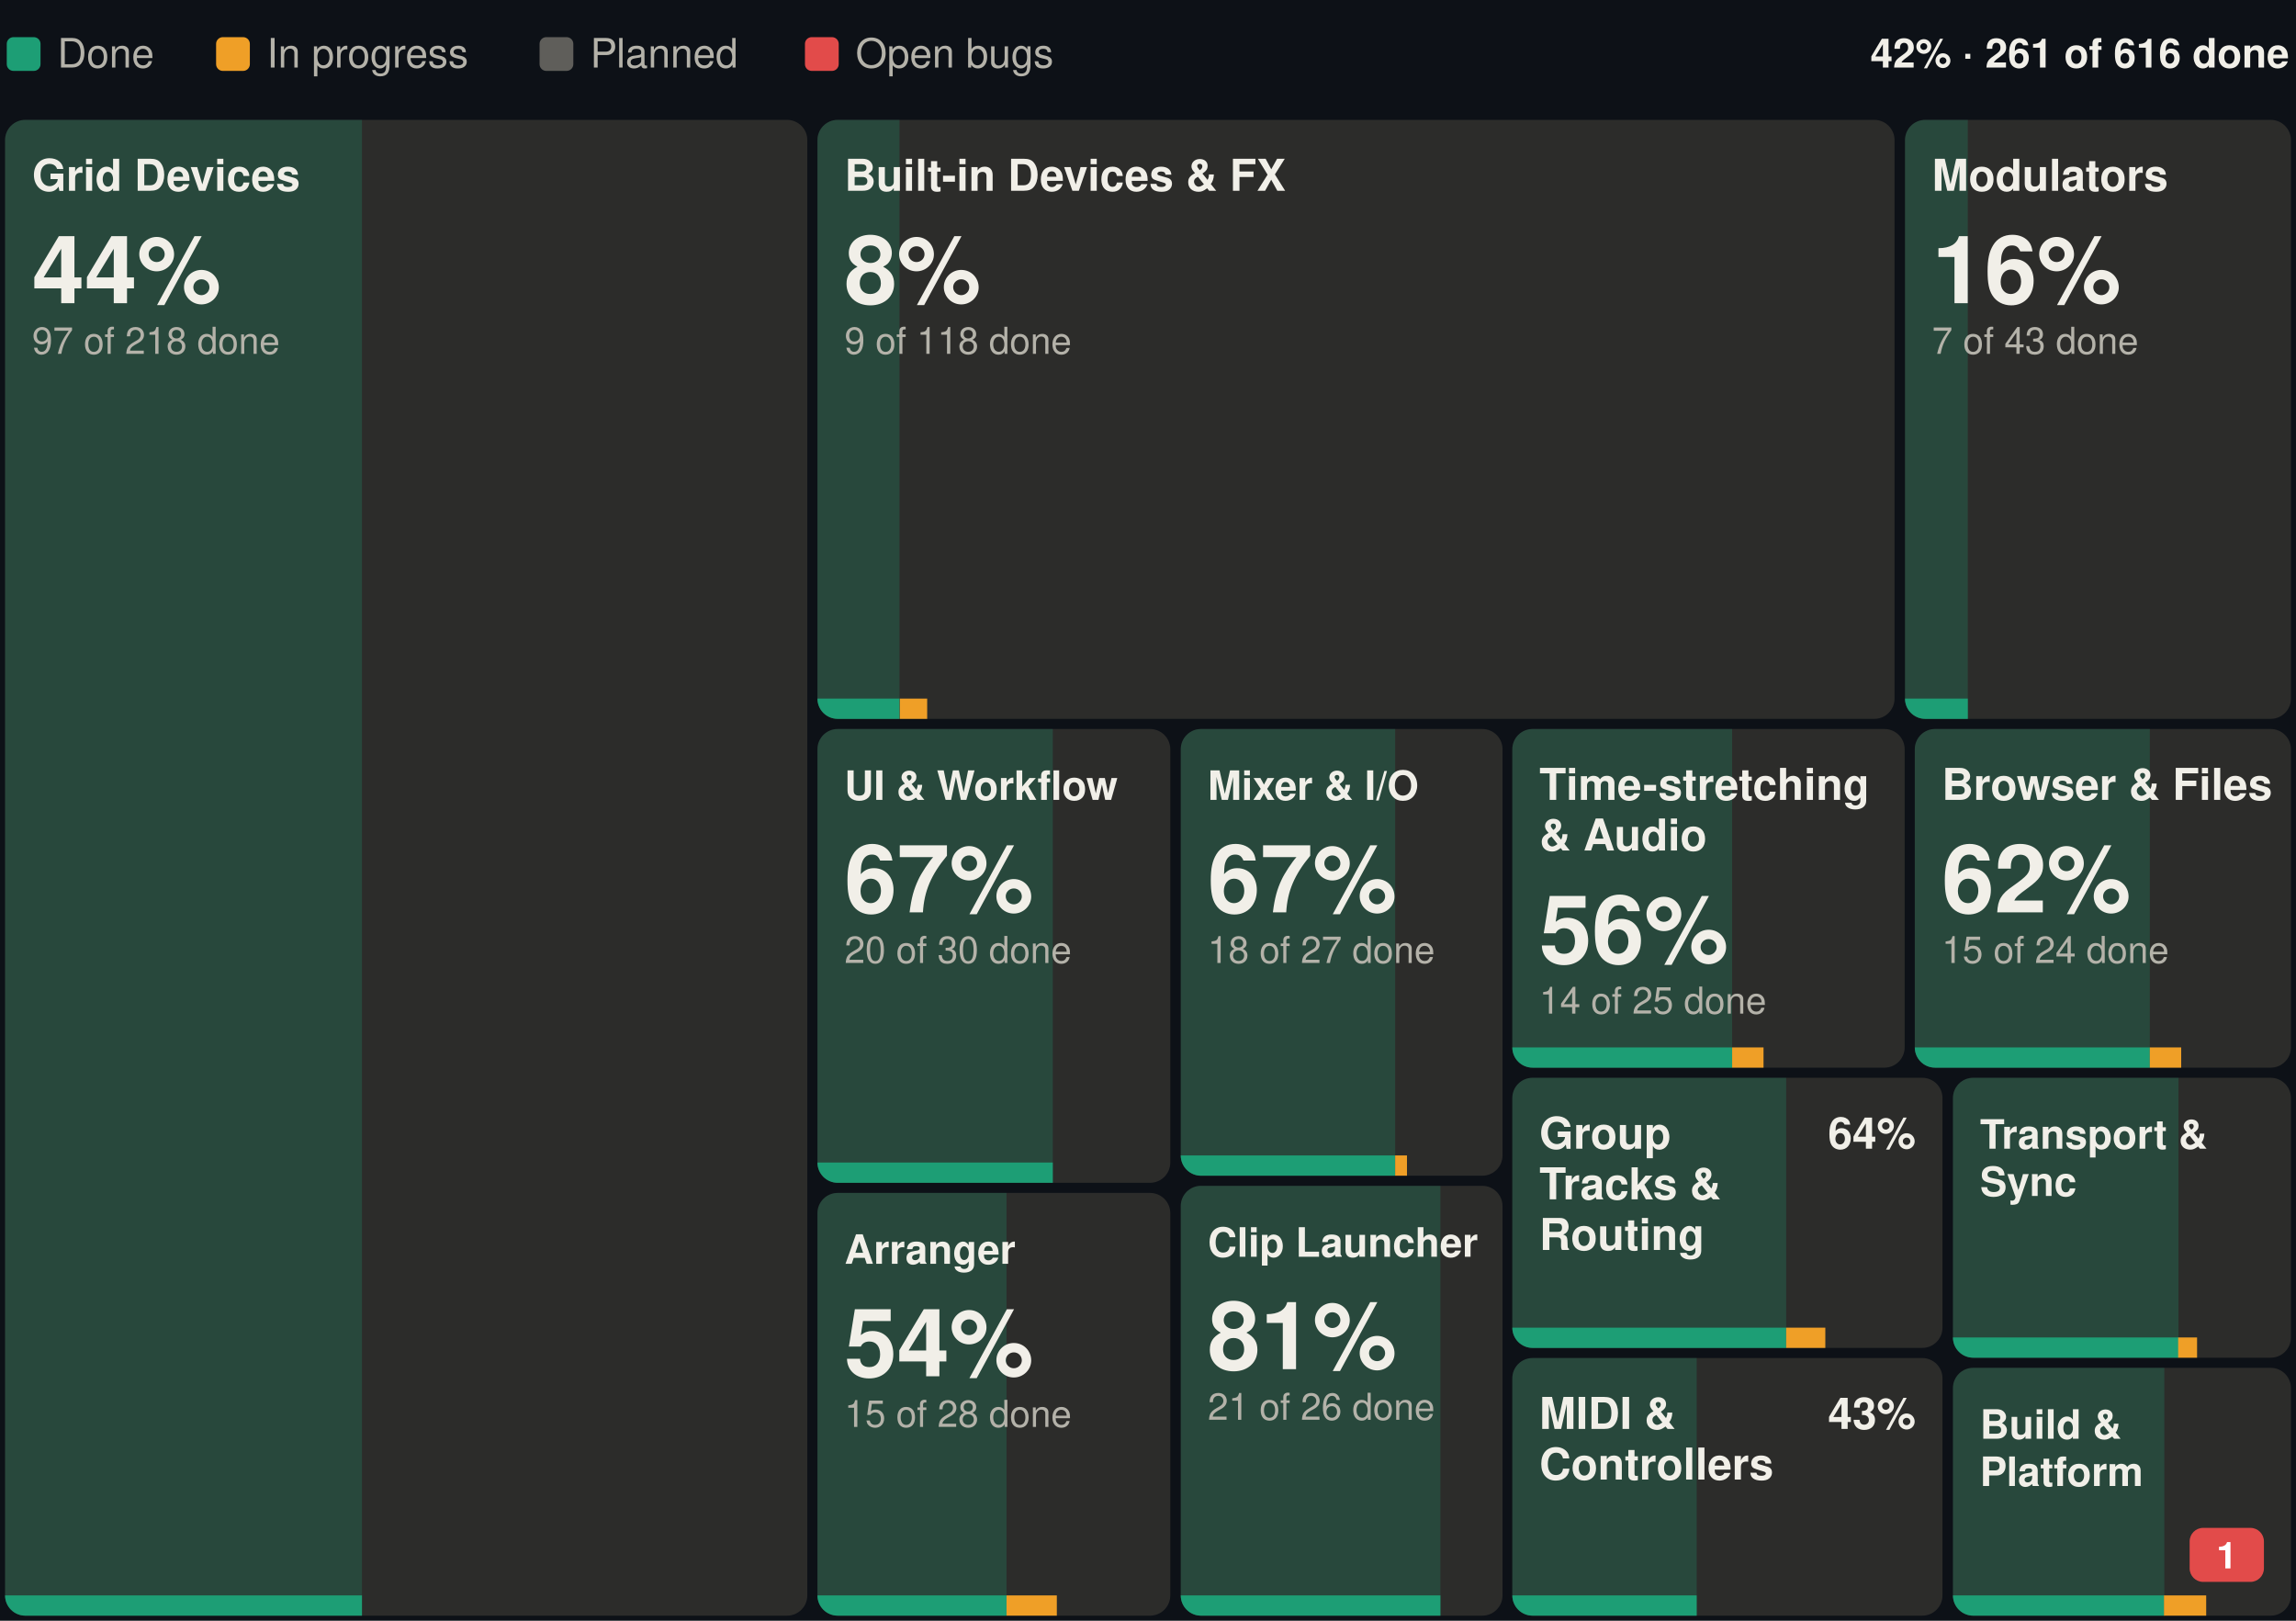
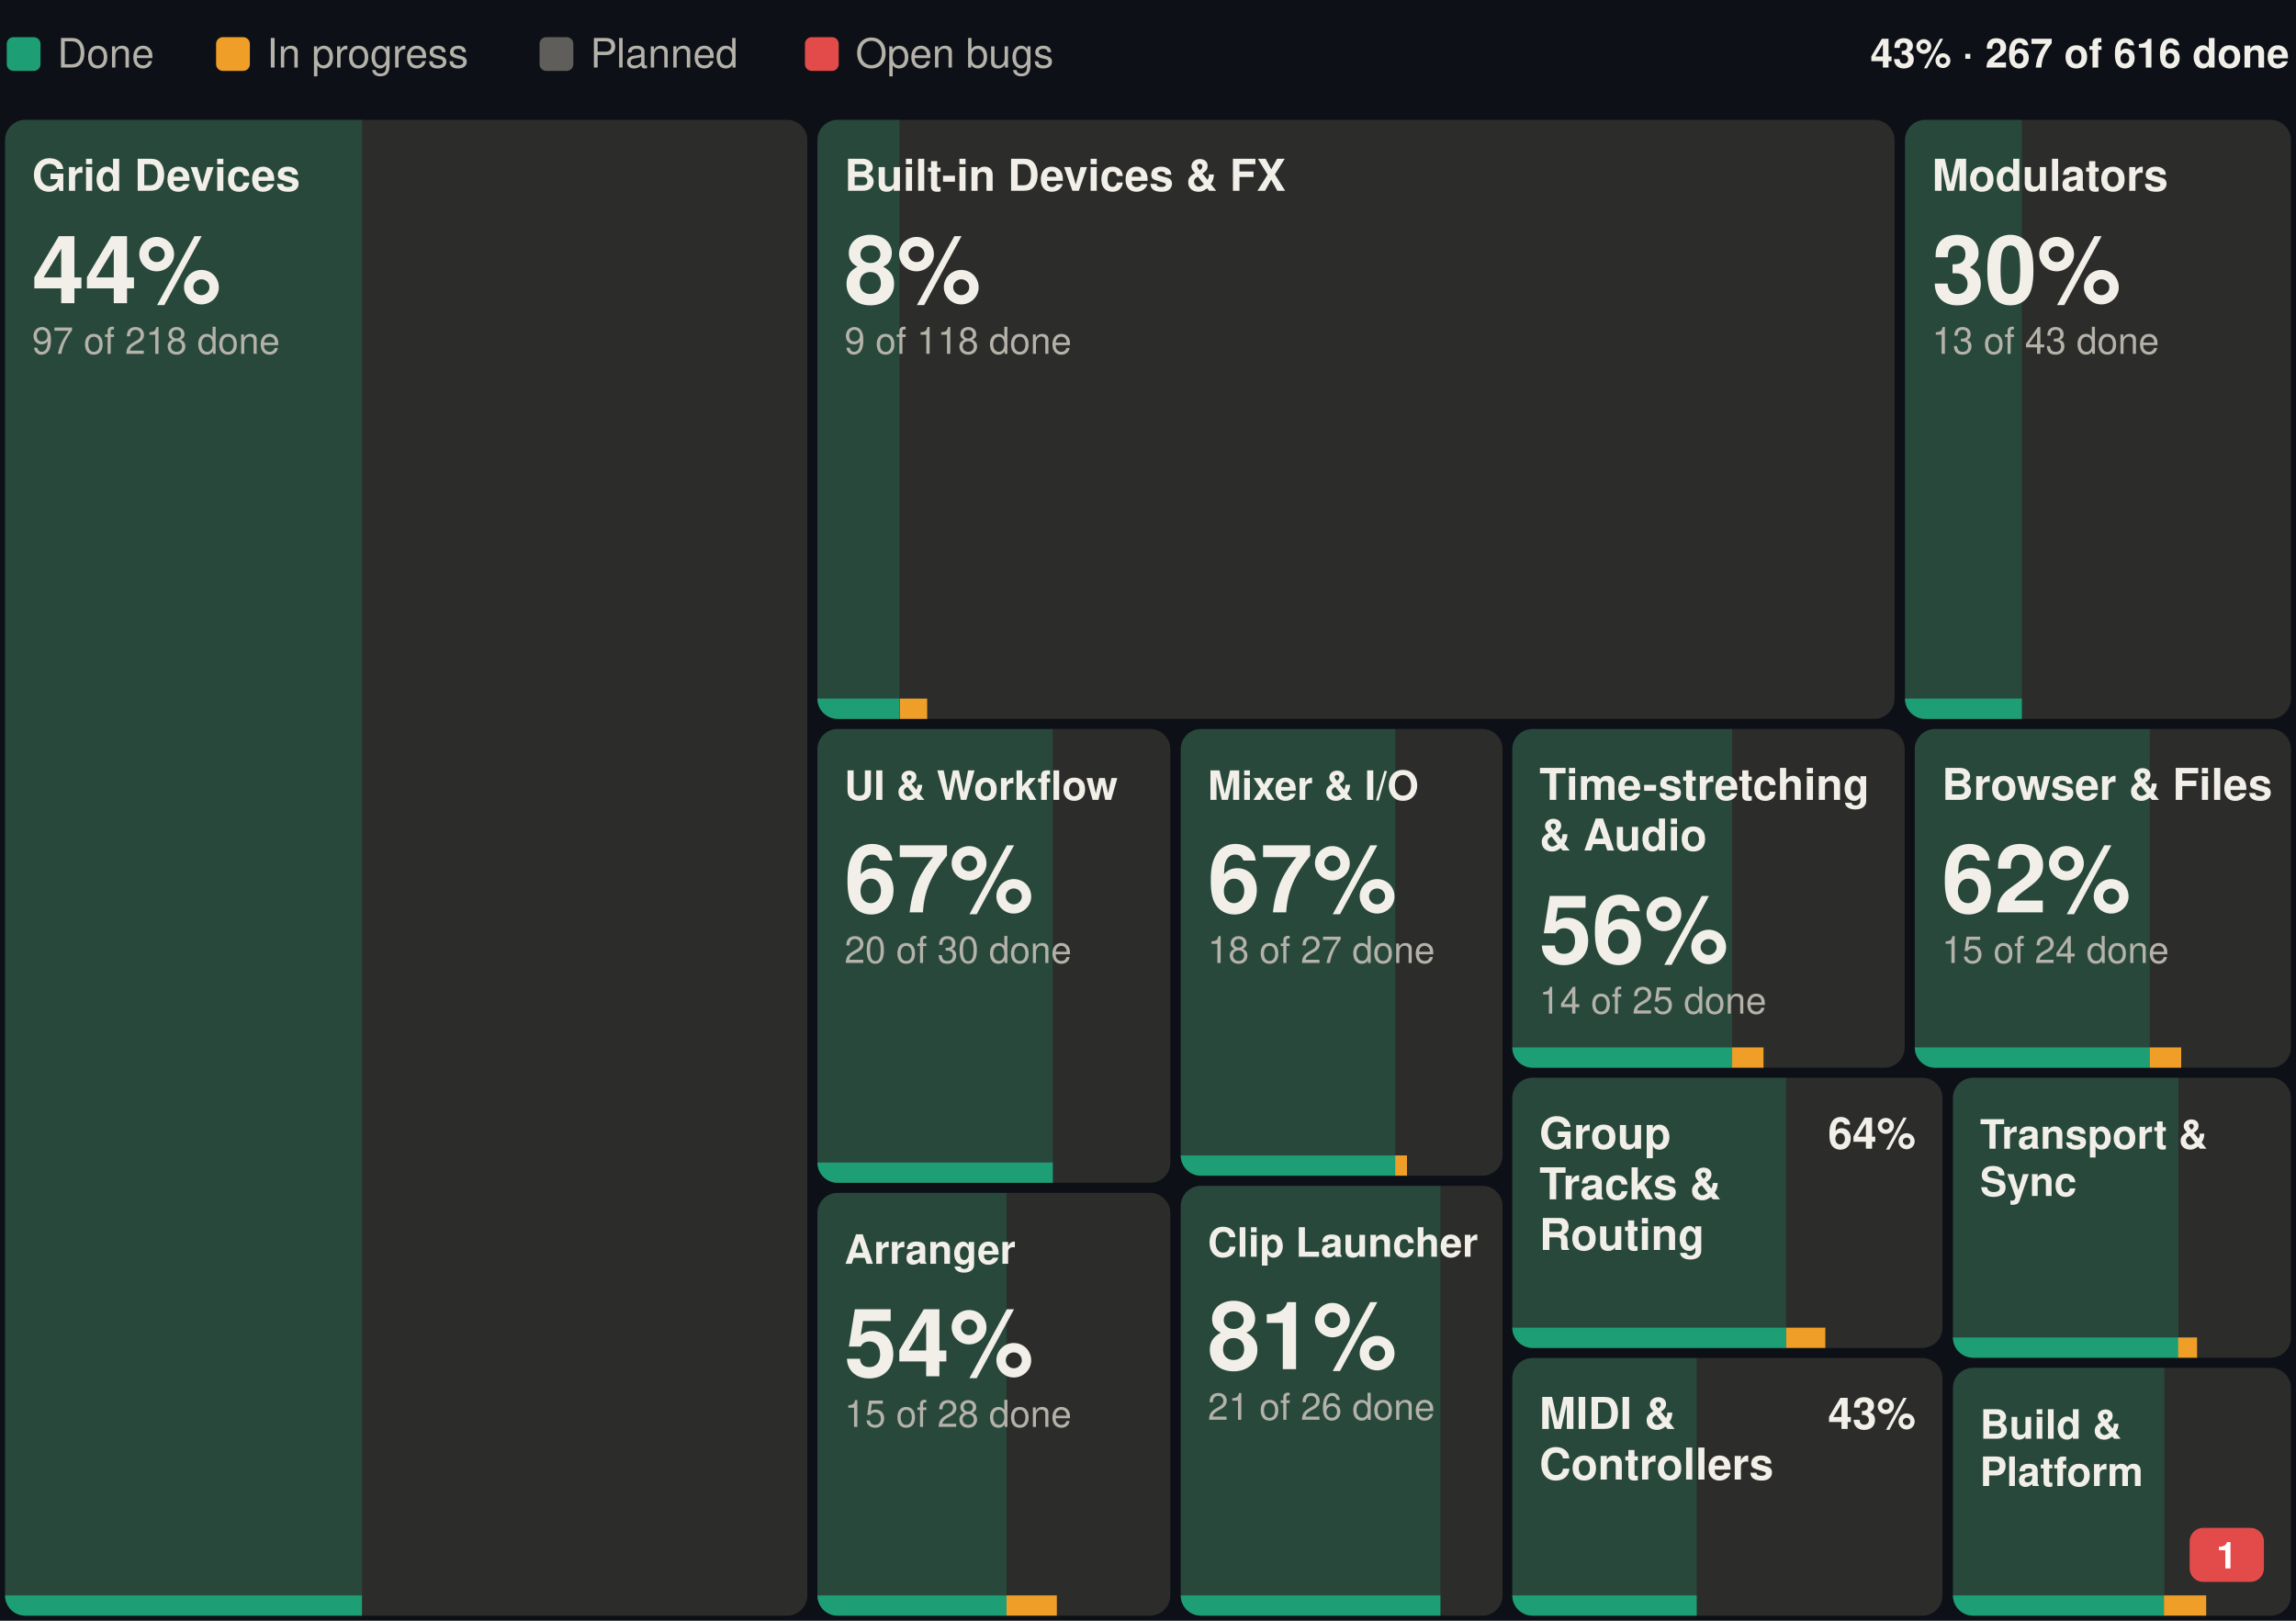
- <svg xmlns="http://www.w3.org/2000/svg" width="680" height="480" viewBox="0 0 680 480" font-family="-apple-system, BlinkMacSystemFont, 'Segoe UI', Helvetica, Arial, sans-serif" role="img" aria-label="Hikaru OpenLive vs Bitwig Studio 5.1.7: 261 of 616 features done">
+ <svg xmlns="http://www.w3.org/2000/svg" width="680" height="480" viewBox="0 0 680 480" font-family="-apple-system, BlinkMacSystemFont, 'Segoe UI', Helvetica, Arial, sans-serif" role="img" aria-label="Hikaru OpenLive vs Bitwig Studio 5.1.7: 267 of 616 features done">
  <rect width="680" height="480" fill="#0d1117" />
-   <text x="678.0" y="20.0" font-size="12" font-weight="600" text-anchor="end" fill="#F1EFE8">42% · 261 of 616 done</text>
+   <text x="678.0" y="20.0" font-size="12" font-weight="600" text-anchor="end" fill="#F1EFE8">43% · 267 of 616 done</text>
  <rect x="2.0" y="11" width="10" height="10" rx="2" fill="#1D9E75" />
  <text x="17.0" y="20.0" font-size="12" fill="#B4B2A9">Done</text>
  <rect x="64.0" y="11" width="10" height="10" rx="2" fill="#EF9F27" />
  <text x="79.0" y="20.0" font-size="12" fill="#B4B2A9">In progress</text>
  <rect x="159.8" y="11" width="10" height="10" rx="2" fill="#5F5E5A" />
  <text x="174.8" y="20.0" font-size="12" fill="#B4B2A9">Planned</text>
  <rect x="238.4" y="11" width="10" height="10" rx="2" fill="#E24B4A" />
  <text x="253.4" y="20.0" font-size="12" fill="#B4B2A9">Open bugs</text>
  <g>
    <clipPath id="b0">
      <rect x="349.7" y="351.2" width="95.3" height="127.3" rx="6" />
    </clipPath>
    <g clip-path="url(#b0)">
      <rect x="349.7" y="351.2" width="95.3" height="127.3" fill="#2C2C2A" />
      <rect x="349.7" y="351.2" width="76.9" height="127.3" fill="#1D9E75" fill-opacity="0.25" />
      <rect x="349.7" y="472.5" width="76.9" height="6" fill="#1D9E75" />
    </g>
    <text x="357.7" y="372.2" font-size="12" font-weight="600" fill="#F1EFE8">Clip Launcher</text>
    <text x="357.7" y="405.5" font-size="28" font-weight="600" fill="#F1EFE8">81%</text>
    <text x="357.7" y="420.5" font-size="11" fill="#B4B2A9">21 of 26 done</text>
  </g>
  <g>
    <clipPath id="b1">
      <rect x="242.1" y="353.3" width="104.5" height="125.2" rx="6" />
    </clipPath>
    <g clip-path="url(#b1)">
      <rect x="242.1" y="353.3" width="104.5" height="125.2" fill="#2C2C2A" />
      <rect x="242.1" y="353.3" width="56.0" height="125.2" fill="#1D9E75" fill-opacity="0.25" />
      <rect x="242.1" y="472.5" width="56.0" height="6" fill="#1D9E75" />
      <rect x="298.1" y="472.5" width="14.9" height="6" fill="#EF9F27" />
    </g>
    <text x="250.1" y="374.3" font-size="12" font-weight="600" fill="#F1EFE8">Arranger</text>
    <text x="250.1" y="407.6" font-size="28" font-weight="600" fill="#F1EFE8">54%</text>
    <text x="250.1" y="422.6" font-size="11" fill="#B4B2A9">15 of 28 done</text>
  </g>
  <g>
    <clipPath id="b2">
      <rect x="578.4" y="319.2" width="100.1" height="82.9" rx="6" />
    </clipPath>
    <g clip-path="url(#b2)">
      <rect x="578.4" y="319.2" width="100.1" height="82.9" fill="#2C2C2A" />
      <rect x="578.4" y="319.2" width="66.8" height="82.9" fill="#1D9E75" fill-opacity="0.25" />
      <rect x="578.4" y="396.1" width="66.8" height="6" fill="#1D9E75" />
      <rect x="645.1" y="396.1" width="5.6" height="6" fill="#EF9F27" />
    </g>
    <text x="586.4" y="340.2" font-size="12" font-weight="600" fill="#F1EFE8">Transport &amp;</text>
    <text x="586.4" y="354.2" font-size="12" font-weight="600" fill="#F1EFE8">Sync</text>
  </g>
  <g>
    <clipPath id="b3">
      <rect x="447.9" y="319.2" width="127.4" height="80.0" rx="6" />
    </clipPath>
    <g clip-path="url(#b3)">
      <rect x="447.9" y="319.2" width="127.4" height="80.0" fill="#2C2C2A" />
      <rect x="447.9" y="319.2" width="81.1" height="80.0" fill="#1D9E75" fill-opacity="0.25" />
      <rect x="447.9" y="393.2" width="81.1" height="6" fill="#1D9E75" />
      <rect x="529.0" y="393.2" width="11.6" height="6" fill="#EF9F27" />
    </g>
    <text x="455.9" y="340.2" font-size="13" font-weight="600" fill="#F1EFE8">Group</text>
    <text x="455.9" y="355.2" font-size="13" font-weight="600" fill="#F1EFE8">Tracks &amp;</text>
    <text x="455.9" y="370.2" font-size="13" font-weight="600" fill="#F1EFE8">Routing</text>
    <text x="567.4" y="340.2" font-size="13" font-weight="600" text-anchor="end" fill="#F1EFE8">64%</text>
  </g>
  <g>
    <clipPath id="b4">
      <rect x="447.9" y="215.9" width="116.2" height="100.3" rx="6" />
    </clipPath>
    <g clip-path="url(#b4)">
      <rect x="447.9" y="215.9" width="116.2" height="100.3" fill="#2C2C2A" />
      <rect x="447.9" y="215.9" width="65.1" height="100.3" fill="#1D9E75" fill-opacity="0.25" />
      <rect x="447.9" y="310.2" width="65.1" height="6" fill="#1D9E75" />
      <rect x="513.0" y="310.2" width="9.3" height="6" fill="#EF9F27" />
    </g>
    <text x="455.9" y="236.9" font-size="13" font-weight="600" fill="#F1EFE8">Time-stretching</text>
    <text x="455.9" y="251.9" font-size="13" font-weight="600" fill="#F1EFE8">&amp; Audio</text>
    <text x="455.9" y="285.2" font-size="28" font-weight="600" fill="#F1EFE8">56%</text>
    <text x="455.9" y="300.2" font-size="11" fill="#B4B2A9">14 of 25 done</text>
  </g>
  <g>
    <clipPath id="b5">
      <rect x="242.1" y="35.5" width="319.0" height="177.4" rx="6" />
    </clipPath>
    <g clip-path="url(#b5)">
      <rect x="242.1" y="35.5" width="319.0" height="177.4" fill="#2C2C2A" />
      <rect x="242.1" y="35.5" width="24.3" height="177.4" fill="#1D9E75" fill-opacity="0.25" />
      <rect x="242.1" y="206.9" width="24.3" height="6" fill="#1D9E75" />
      <rect x="266.5" y="206.9" width="8.1" height="6" fill="#EF9F27" />
    </g>
    <text x="250.1" y="56.5" font-size="13" font-weight="600" fill="#F1EFE8">Built-in Devices &amp; FX</text>
    <text x="250.1" y="89.8" font-size="28" font-weight="600" fill="#F1EFE8">8%</text>
    <text x="250.1" y="104.8" font-size="11" fill="#B4B2A9">9 of 118 done</text>
  </g>
  <g>
    <clipPath id="b6">
      <rect x="564.2" y="35.5" width="114.3" height="177.4" rx="6" />
    </clipPath>
    <g clip-path="url(#b6)">
      <rect x="564.2" y="35.5" width="114.3" height="177.4" fill="#2C2C2A" />
-       <rect x="564.2" y="35.5" width="18.6" height="177.4" fill="#1D9E75" fill-opacity="0.25" />
-       <rect x="564.2" y="206.9" width="18.6" height="6" fill="#1D9E75" />
+       <rect x="564.2" y="35.5" width="34.6" height="177.4" fill="#1D9E75" fill-opacity="0.25" />
+       <rect x="564.2" y="206.9" width="34.6" height="6" fill="#1D9E75" />
    </g>
    <text x="572.2" y="56.5" font-size="13" font-weight="600" fill="#F1EFE8">Modulators</text>
-     <text x="572.2" y="89.8" font-size="28" font-weight="600" fill="#F1EFE8">16%</text>
-     <text x="572.2" y="104.8" font-size="11" fill="#B4B2A9">7 of 43 done</text>
+     <text x="572.2" y="89.8" font-size="28" font-weight="600" fill="#F1EFE8">30%</text>
+     <text x="572.2" y="104.8" font-size="11" fill="#B4B2A9">13 of 43 done</text>
  </g>
  <g>
    <clipPath id="b7">
      <rect x="1.5" y="35.5" width="237.6" height="443.0" rx="6" />
    </clipPath>
    <g clip-path="url(#b7)">
      <rect x="1.5" y="35.5" width="237.6" height="443.0" fill="#2C2C2A" />
      <rect x="1.5" y="35.5" width="105.7" height="443.0" fill="#1D9E75" fill-opacity="0.25" />
      <rect x="1.5" y="472.5" width="105.7" height="6" fill="#1D9E75" />
    </g>
    <text x="9.5" y="56.5" font-size="13" font-weight="600" fill="#F1EFE8">Grid Devices</text>
    <text x="9.5" y="89.8" font-size="28" font-weight="600" fill="#F1EFE8">44%</text>
    <text x="9.5" y="104.8" font-size="11" fill="#B4B2A9">97 of 218 done</text>
  </g>
  <g>
    <clipPath id="b8">
      <rect x="349.7" y="215.9" width="95.3" height="132.3" rx="6" />
    </clipPath>
    <g clip-path="url(#b8)">
      <rect x="349.7" y="215.9" width="95.3" height="132.3" fill="#2C2C2A" />
      <rect x="349.7" y="215.9" width="63.5" height="132.3" fill="#1D9E75" fill-opacity="0.25" />
      <rect x="349.7" y="342.2" width="63.5" height="6" fill="#1D9E75" />
      <rect x="413.2" y="342.2" width="3.5" height="6" fill="#EF9F27" />
    </g>
    <text x="357.7" y="236.9" font-size="12" font-weight="600" fill="#F1EFE8">Mixer &amp; I/O</text>
    <text x="357.7" y="270.2" font-size="28" font-weight="600" fill="#F1EFE8">67%</text>
    <text x="357.7" y="285.2" font-size="11" fill="#B4B2A9">18 of 27 done</text>
  </g>
  <g>
    <clipPath id="b9">
      <rect x="567.1" y="215.9" width="111.4" height="100.3" rx="6" />
    </clipPath>
    <g clip-path="url(#b9)">
      <rect x="567.1" y="215.9" width="111.4" height="100.3" fill="#2C2C2A" />
      <rect x="567.1" y="215.9" width="69.6" height="100.3" fill="#1D9E75" fill-opacity="0.25" />
      <rect x="567.1" y="310.2" width="69.6" height="6" fill="#1D9E75" />
      <rect x="636.7" y="310.2" width="9.3" height="6" fill="#EF9F27" />
    </g>
    <text x="575.1" y="236.9" font-size="13" font-weight="600" fill="#F1EFE8">Browser &amp; Files</text>
    <text x="575.1" y="270.2" font-size="28" font-weight="600" fill="#F1EFE8">62%</text>
    <text x="575.1" y="285.2" font-size="11" fill="#B4B2A9">15 of 24 done</text>
  </g>
  <g>
    <clipPath id="b10">
      <rect x="447.9" y="402.2" width="127.4" height="76.3" rx="6" />
    </clipPath>
    <g clip-path="url(#b10)">
      <rect x="447.9" y="402.2" width="127.4" height="76.3" fill="#2C2C2A" />
      <rect x="447.9" y="402.2" width="54.6" height="76.3" fill="#1D9E75" fill-opacity="0.25" />
      <rect x="447.9" y="472.5" width="54.6" height="6" fill="#1D9E75" />
    </g>
    <text x="455.9" y="423.2" font-size="13" font-weight="600" fill="#F1EFE8">MIDI &amp;</text>
    <text x="455.9" y="438.2" font-size="13" font-weight="600" fill="#F1EFE8">Controllers</text>
    <text x="567.4" y="423.2" font-size="13" font-weight="600" text-anchor="end" fill="#F1EFE8">43%</text>
  </g>
  <g>
    <clipPath id="b11">
      <rect x="242.1" y="215.9" width="104.5" height="134.4" rx="6" />
    </clipPath>
    <g clip-path="url(#b11)">
      <rect x="242.1" y="215.9" width="104.5" height="134.4" fill="#2C2C2A" />
      <rect x="242.1" y="215.9" width="69.7" height="134.4" fill="#1D9E75" fill-opacity="0.25" />
      <rect x="242.1" y="344.3" width="69.7" height="6" fill="#1D9E75" />
    </g>
    <text x="250.1" y="236.9" font-size="12" font-weight="600" fill="#F1EFE8">UI &amp; Workflow</text>
    <text x="250.1" y="270.2" font-size="28" font-weight="600" fill="#F1EFE8">67%</text>
    <text x="250.1" y="285.2" font-size="11" fill="#B4B2A9">20 of 30 done</text>
  </g>
  <g>
    <clipPath id="b12">
      <rect x="578.4" y="405.1" width="100.1" height="73.4" rx="6" />
    </clipPath>
    <g clip-path="url(#b12)">
      <rect x="578.4" y="405.1" width="100.1" height="73.4" fill="#2C2C2A" />
      <rect x="578.4" y="405.1" width="62.6" height="73.4" fill="#1D9E75" fill-opacity="0.25" />
      <rect x="578.4" y="472.5" width="62.6" height="6" fill="#1D9E75" />
      <rect x="640.9" y="472.5" width="12.5" height="6" fill="#EF9F27" />
    </g>
    <text x="586.4" y="426.1" font-size="12" font-weight="600" fill="#F1EFE8">Build &amp;</text>
    <text x="586.4" y="440.1" font-size="12" font-weight="600" fill="#F1EFE8">Platform</text>
    <rect x="648.5" y="452.5" width="22.0" height="16.0" rx="4" fill="#E24B4A" />
    <text x="659.5" y="464.5" font-size="11" font-weight="600" text-anchor="middle" fill="#ffffff">1</text>
  </g>
</svg>
